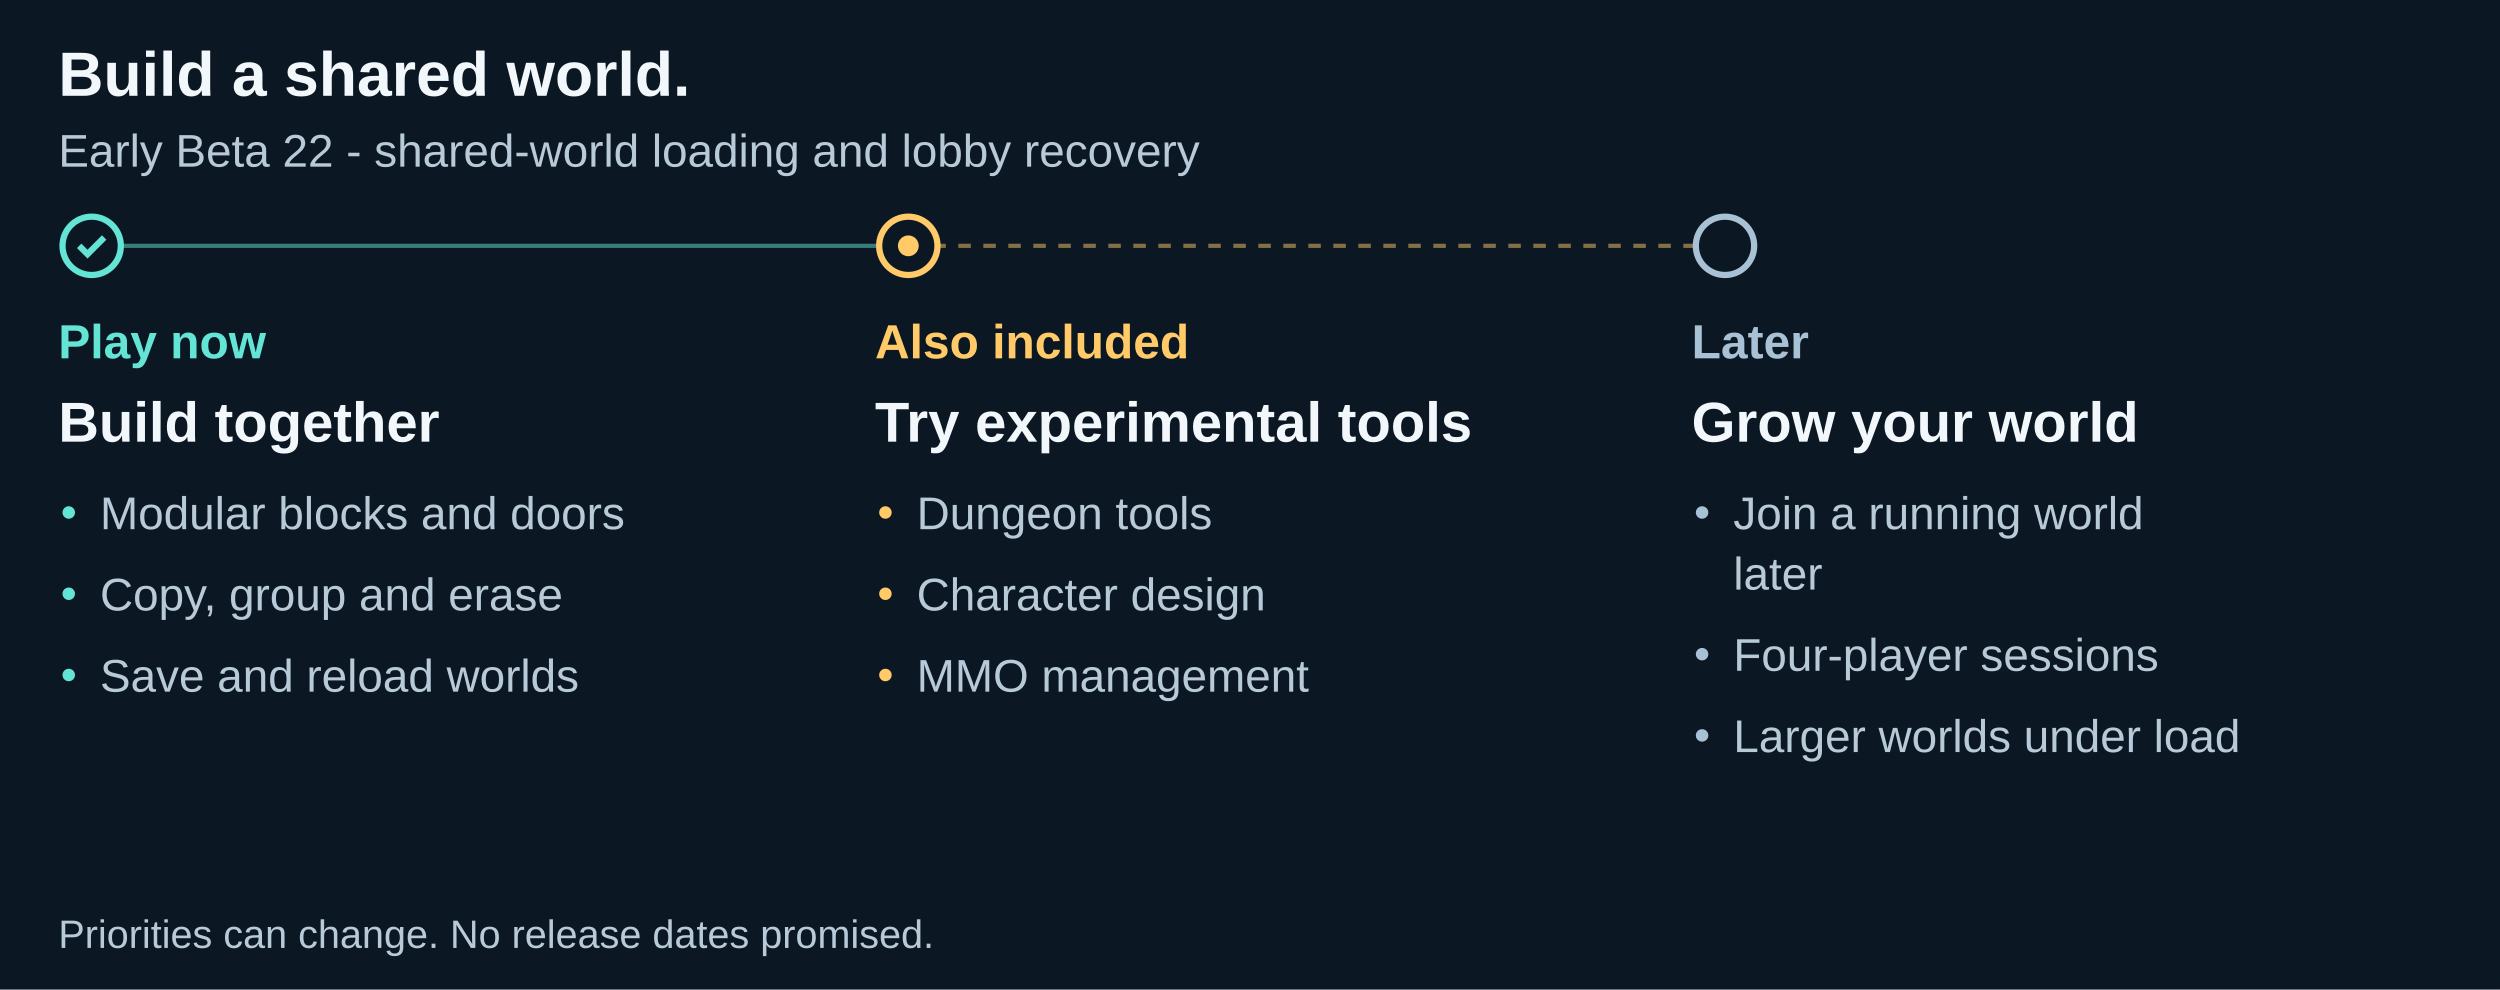
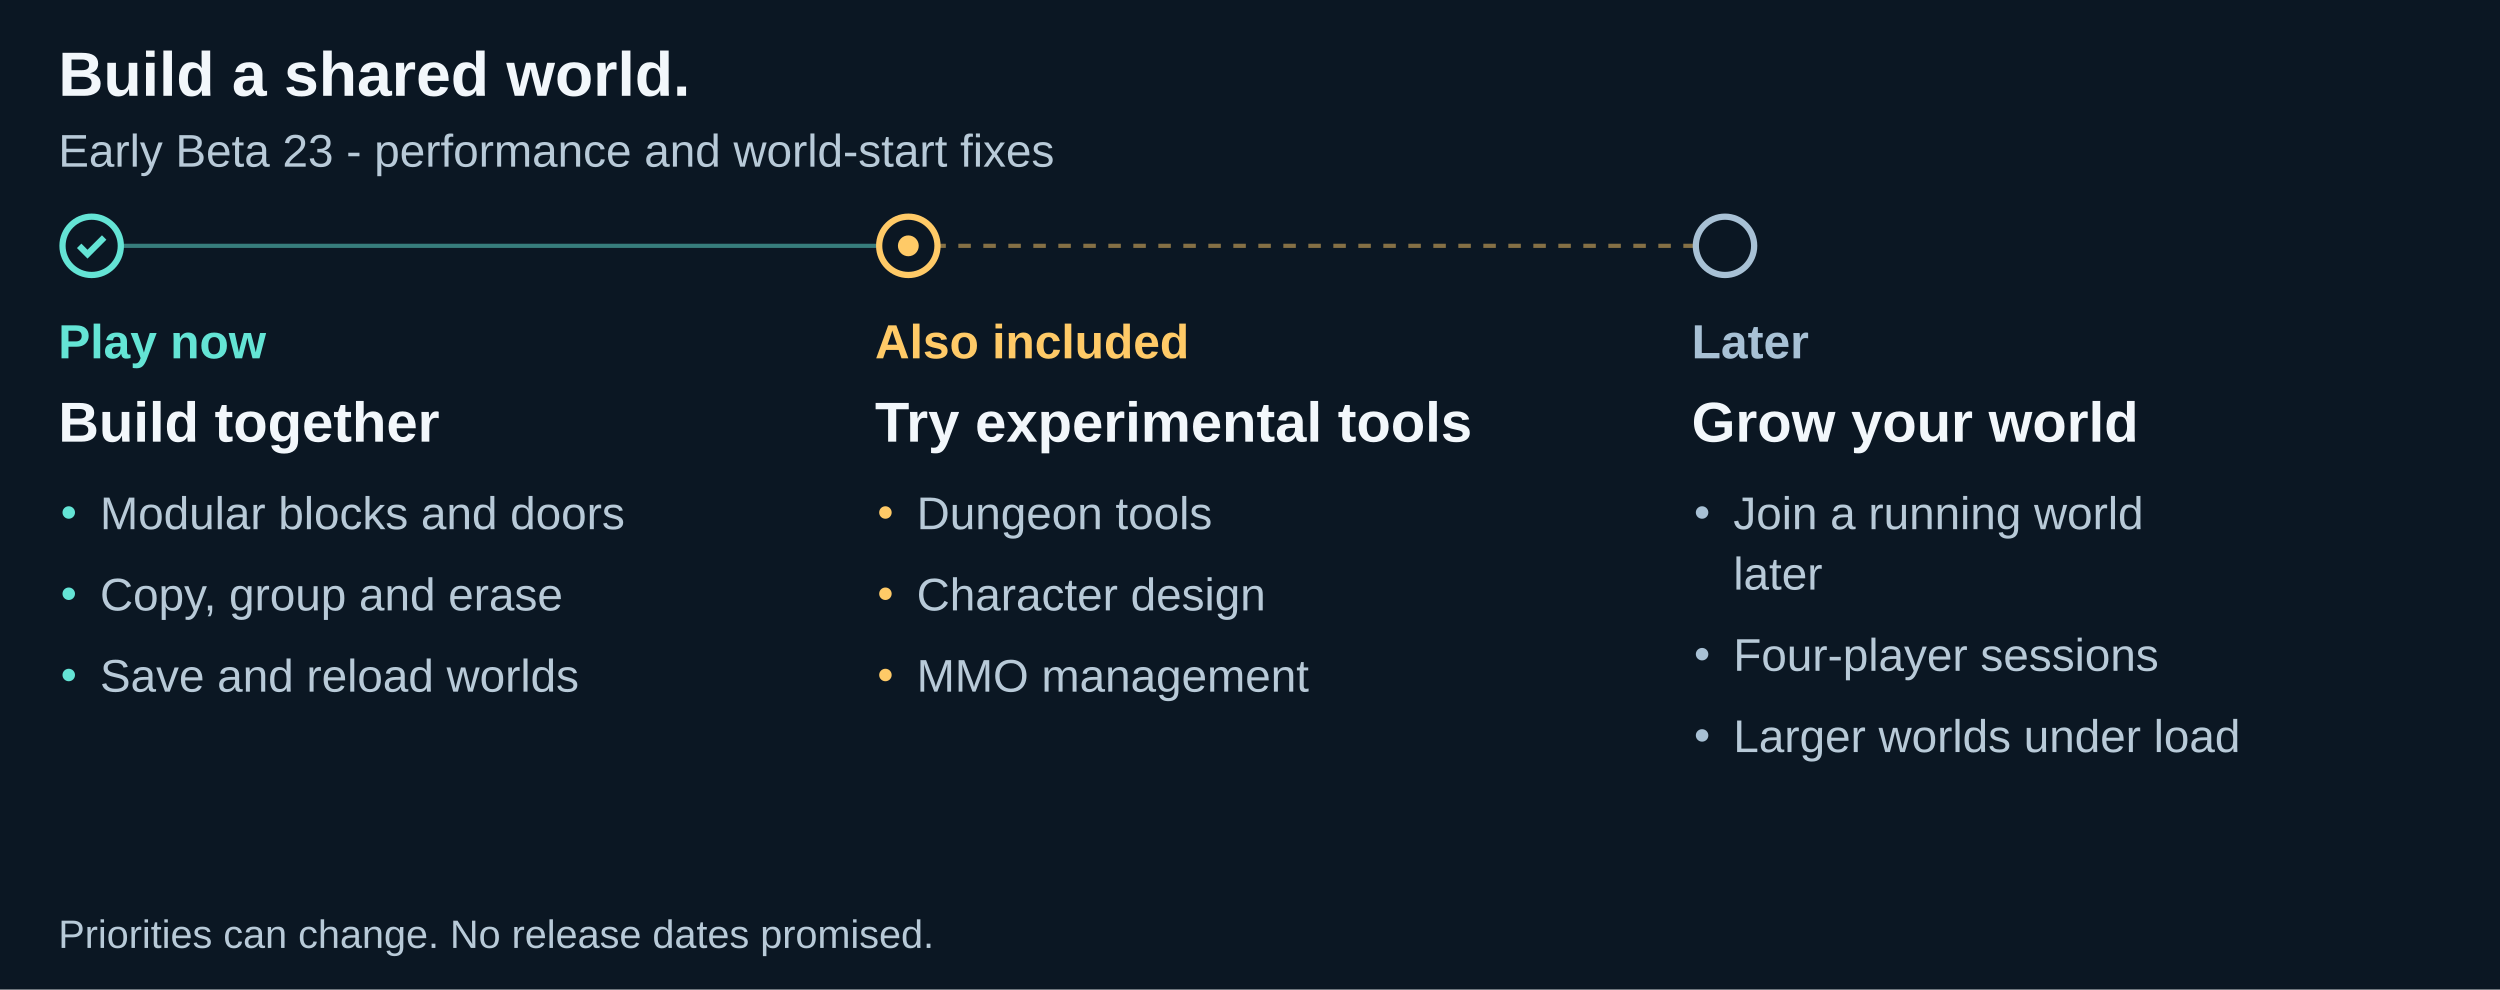
<svg xmlns="http://www.w3.org/2000/svg" width="1200" height="475" viewBox="0 0 1200 475" role="img" aria-labelledby="title description">
  <path fill="#0b1723" d="M0 0h1200v475H0z" />
  <g font-family="Arial">
    <text x="28" y="46" font-family="Arial" font-size="30" fill="#f2f7fb" font-weight="700">Build a shared world.</text>
-     <text x="28" y="80" font-family="Arial" font-size="22" fill="#b8cad8" font-weight="400">Early Beta 22 - shared-world loading and lobby recovery</text>
+     <text x="28" y="80" font-family="Arial" font-size="22" fill="#b8cad8" font-weight="400">Early Beta 23 - performance and world-start fixes</text>
    <path d="M44 118h392" stroke="#64e4d5" stroke-width="2" stroke-dasharray="0" opacity=".5" />
    <circle cx="44" cy="118" r="14" fill="#0b1723" stroke="#64e4d5" stroke-width="3" />
    <path d="m38 118 4 4 8-8" fill="none" stroke="#64e4d5" stroke-width="3" />
    <text x="28" y="172" font-family="Arial" font-size="23" fill="#64e4d5" font-weight="700">Play now</text>
    <text x="28" y="212" font-family="Arial" font-size="27" fill="#f2f7fb" font-weight="700">Build together</text>
    <circle cx="33" cy="246" r="3" fill="#64e4d5" />
    <text x="48" y="254" font-family="Arial" font-size="22" fill="#b8cad8" font-weight="400">Modular blocks and doors</text>
    <circle cx="33" cy="285" r="3" fill="#64e4d5" />
    <text x="48" y="293" font-family="Arial" font-size="22" fill="#b8cad8" font-weight="400">Copy, group and erase</text>
    <circle cx="33" cy="324" r="3" fill="#64e4d5" />
    <text x="48" y="332" font-family="Arial" font-size="22" fill="#b8cad8" font-weight="400">Save and reload worlds</text>
    <path d="M436 118h392" stroke="#ffca67" stroke-width="2" stroke-dasharray="6" opacity=".5" />
    <circle cx="436" cy="118" r="14" fill="#0b1723" stroke="#ffca67" stroke-width="3" />
    <circle cx="436" cy="118" r="5" fill="#ffca67" />
    <text x="420" y="172" font-family="Arial" font-size="23" fill="#ffca67" font-weight="700">Also included</text>
    <text x="420" y="212" font-family="Arial" font-size="27" fill="#f2f7fb" font-weight="700">Try experimental tools</text>
    <circle cx="425" cy="246" r="3" fill="#ffca67" />
    <text x="440" y="254" font-family="Arial" font-size="22" fill="#b8cad8" font-weight="400">Dungeon tools</text>
    <circle cx="425" cy="285" r="3" fill="#ffca67" />
    <text x="440" y="293" font-family="Arial" font-size="22" fill="#b8cad8" font-weight="400">Character design</text>
    <circle cx="425" cy="324" r="3" fill="#ffca67" />
    <text x="440" y="332" font-family="Arial" font-size="22" fill="#b8cad8" font-weight="400">MMO management</text>
    <circle cx="828" cy="118" r="14" fill="#0b1723" stroke="#a8c1d5" stroke-width="3" />
    <text x="812" y="172" font-family="Arial" font-size="23" fill="#a8c1d5" font-weight="700">Later</text>
    <text x="812" y="212" font-family="Arial" font-size="27" fill="#f2f7fb" font-weight="700">Grow your world</text>
    <circle cx="817" cy="246" r="3" fill="#a8c1d5" />
    <text x="832" y="254" font-family="Arial" font-size="22" fill="#b8cad8" font-weight="400">Join a running world</text>
    <text x="832" y="283" font-family="Arial" font-size="22" fill="#b8cad8" font-weight="400">later</text>
    <circle cx="817" cy="314" r="3" fill="#a8c1d5" />
    <text x="832" y="322" font-family="Arial" font-size="22" fill="#b8cad8" font-weight="400">Four-player sessions</text>
    <circle cx="817" cy="353" r="3" fill="#a8c1d5" />
    <text x="832" y="361" font-family="Arial" font-size="22" fill="#b8cad8" font-weight="400">Larger worlds under load</text>
    <text x="28" y="455" font-family="Arial" font-size="19" fill="#b8cad8" font-weight="400">Priorities can change. No release dates promised.</text>
  </g>
</svg>
